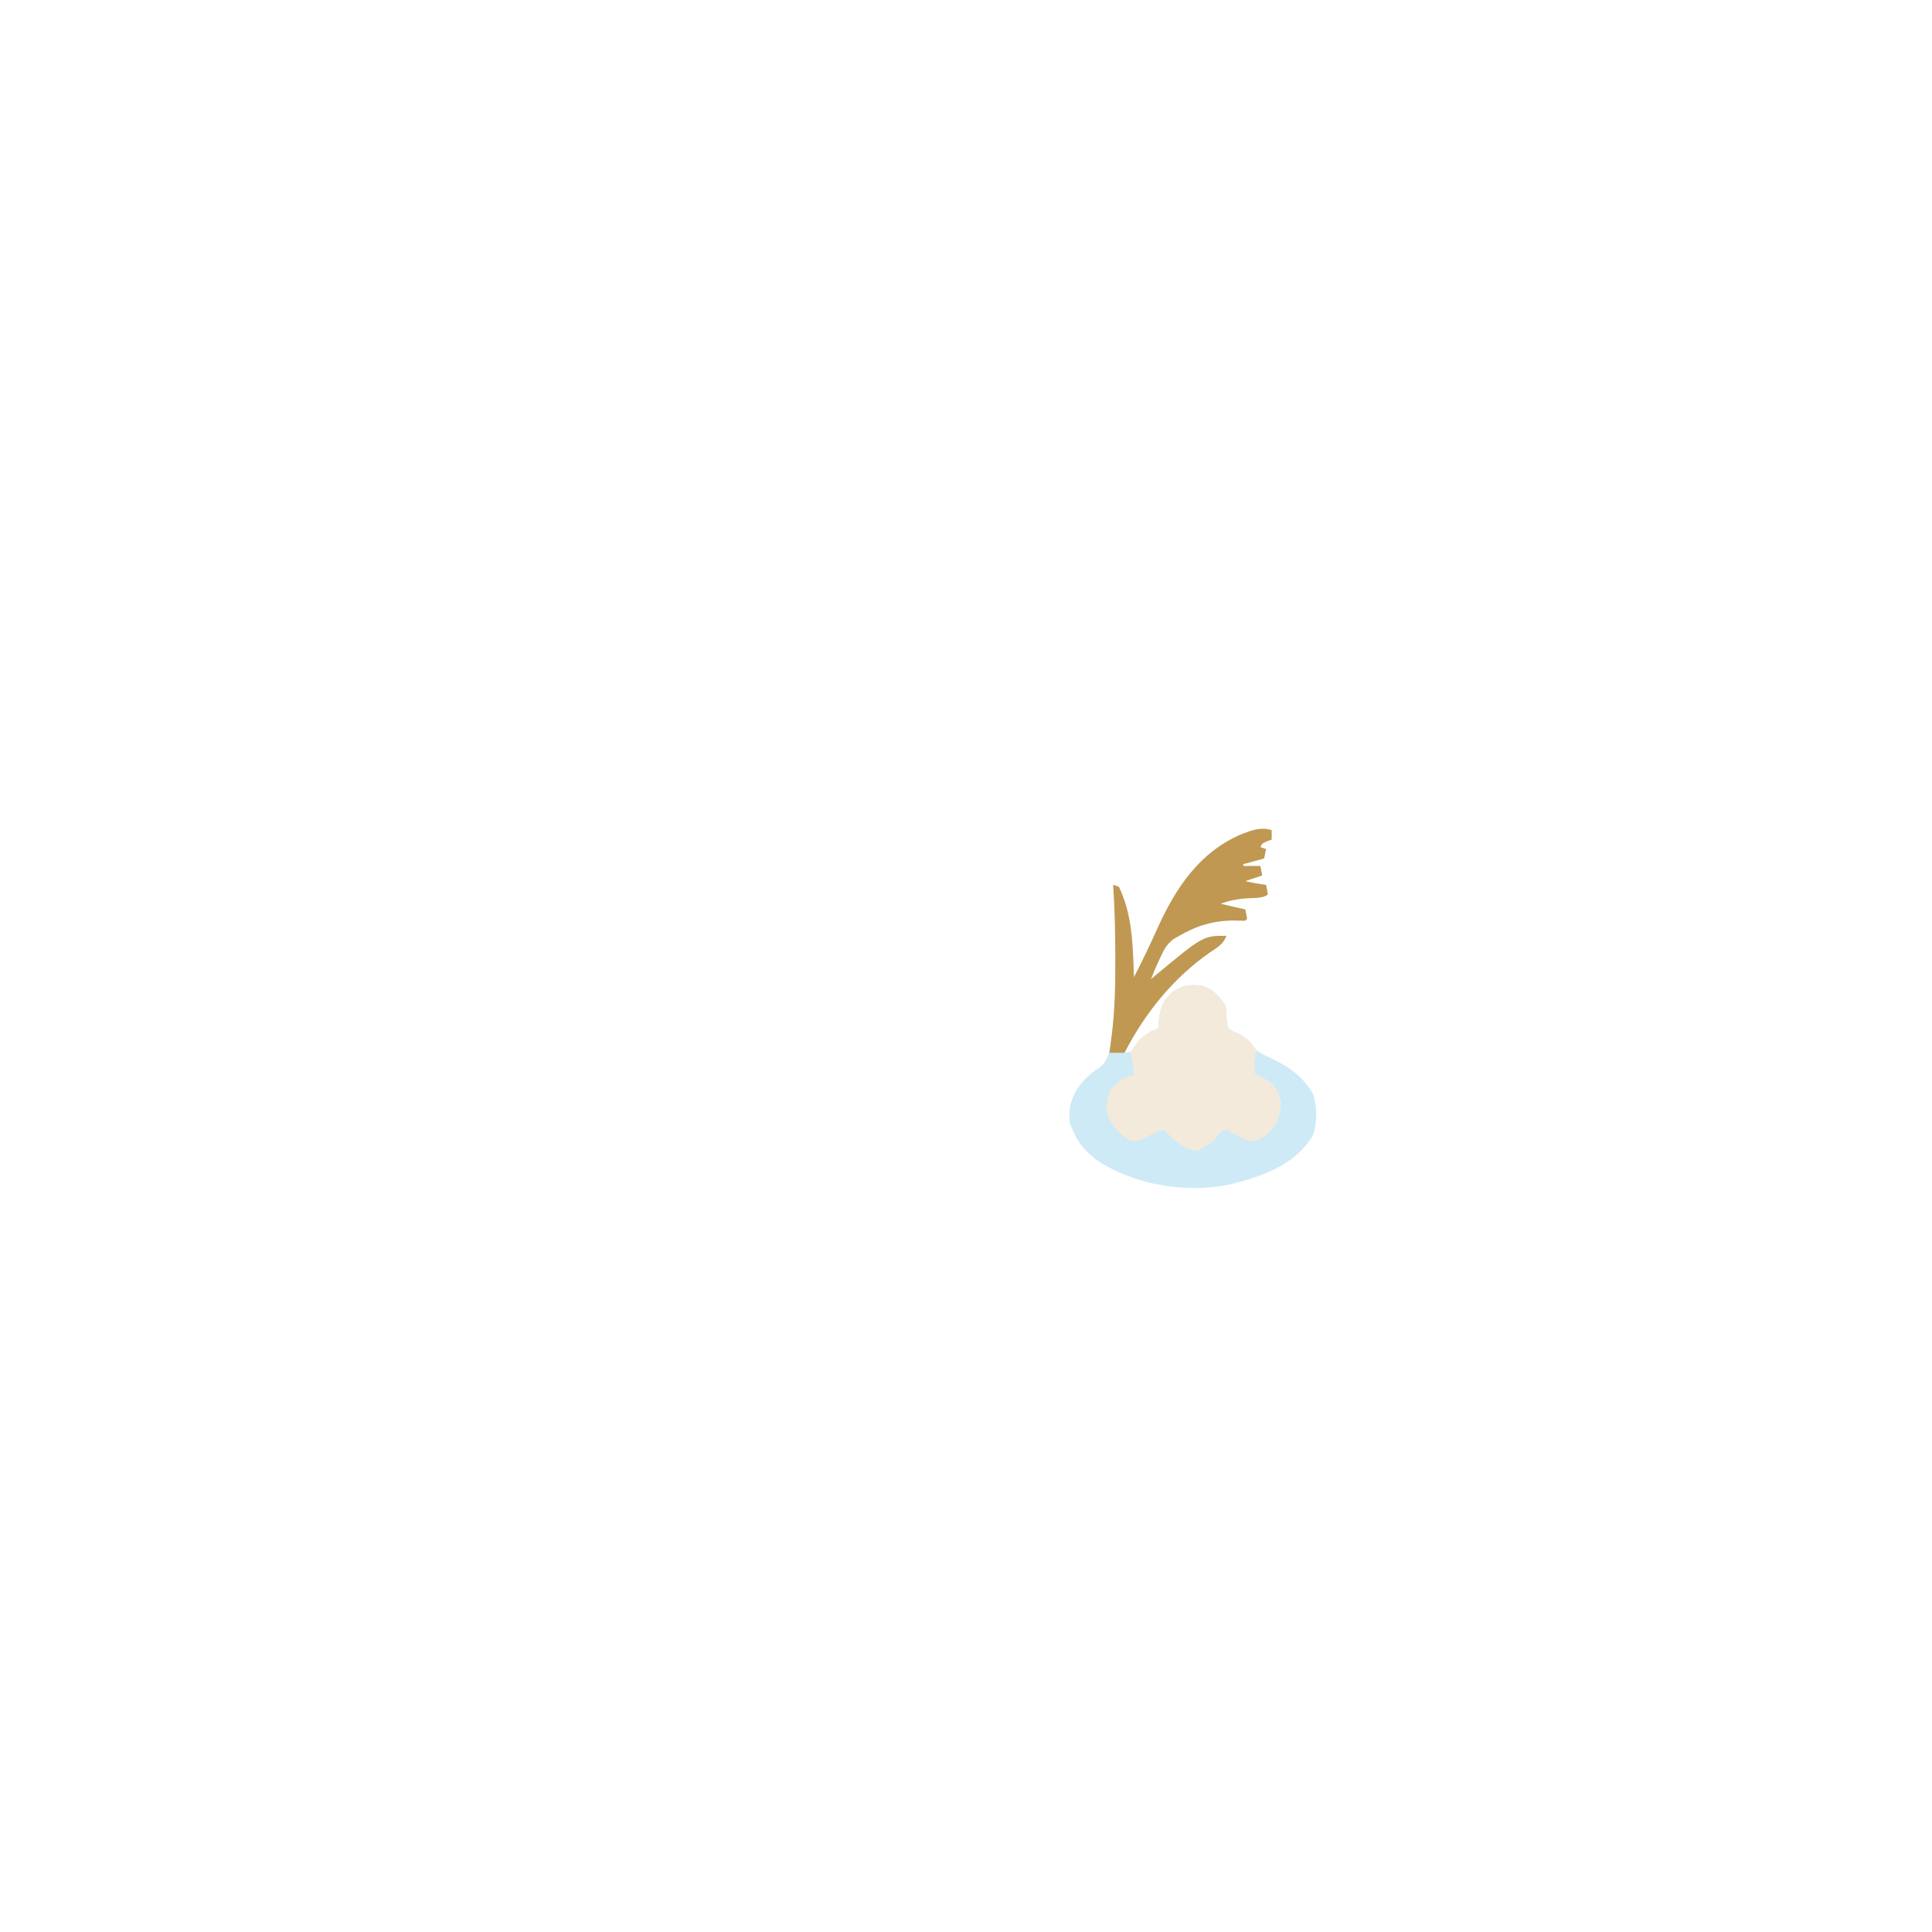
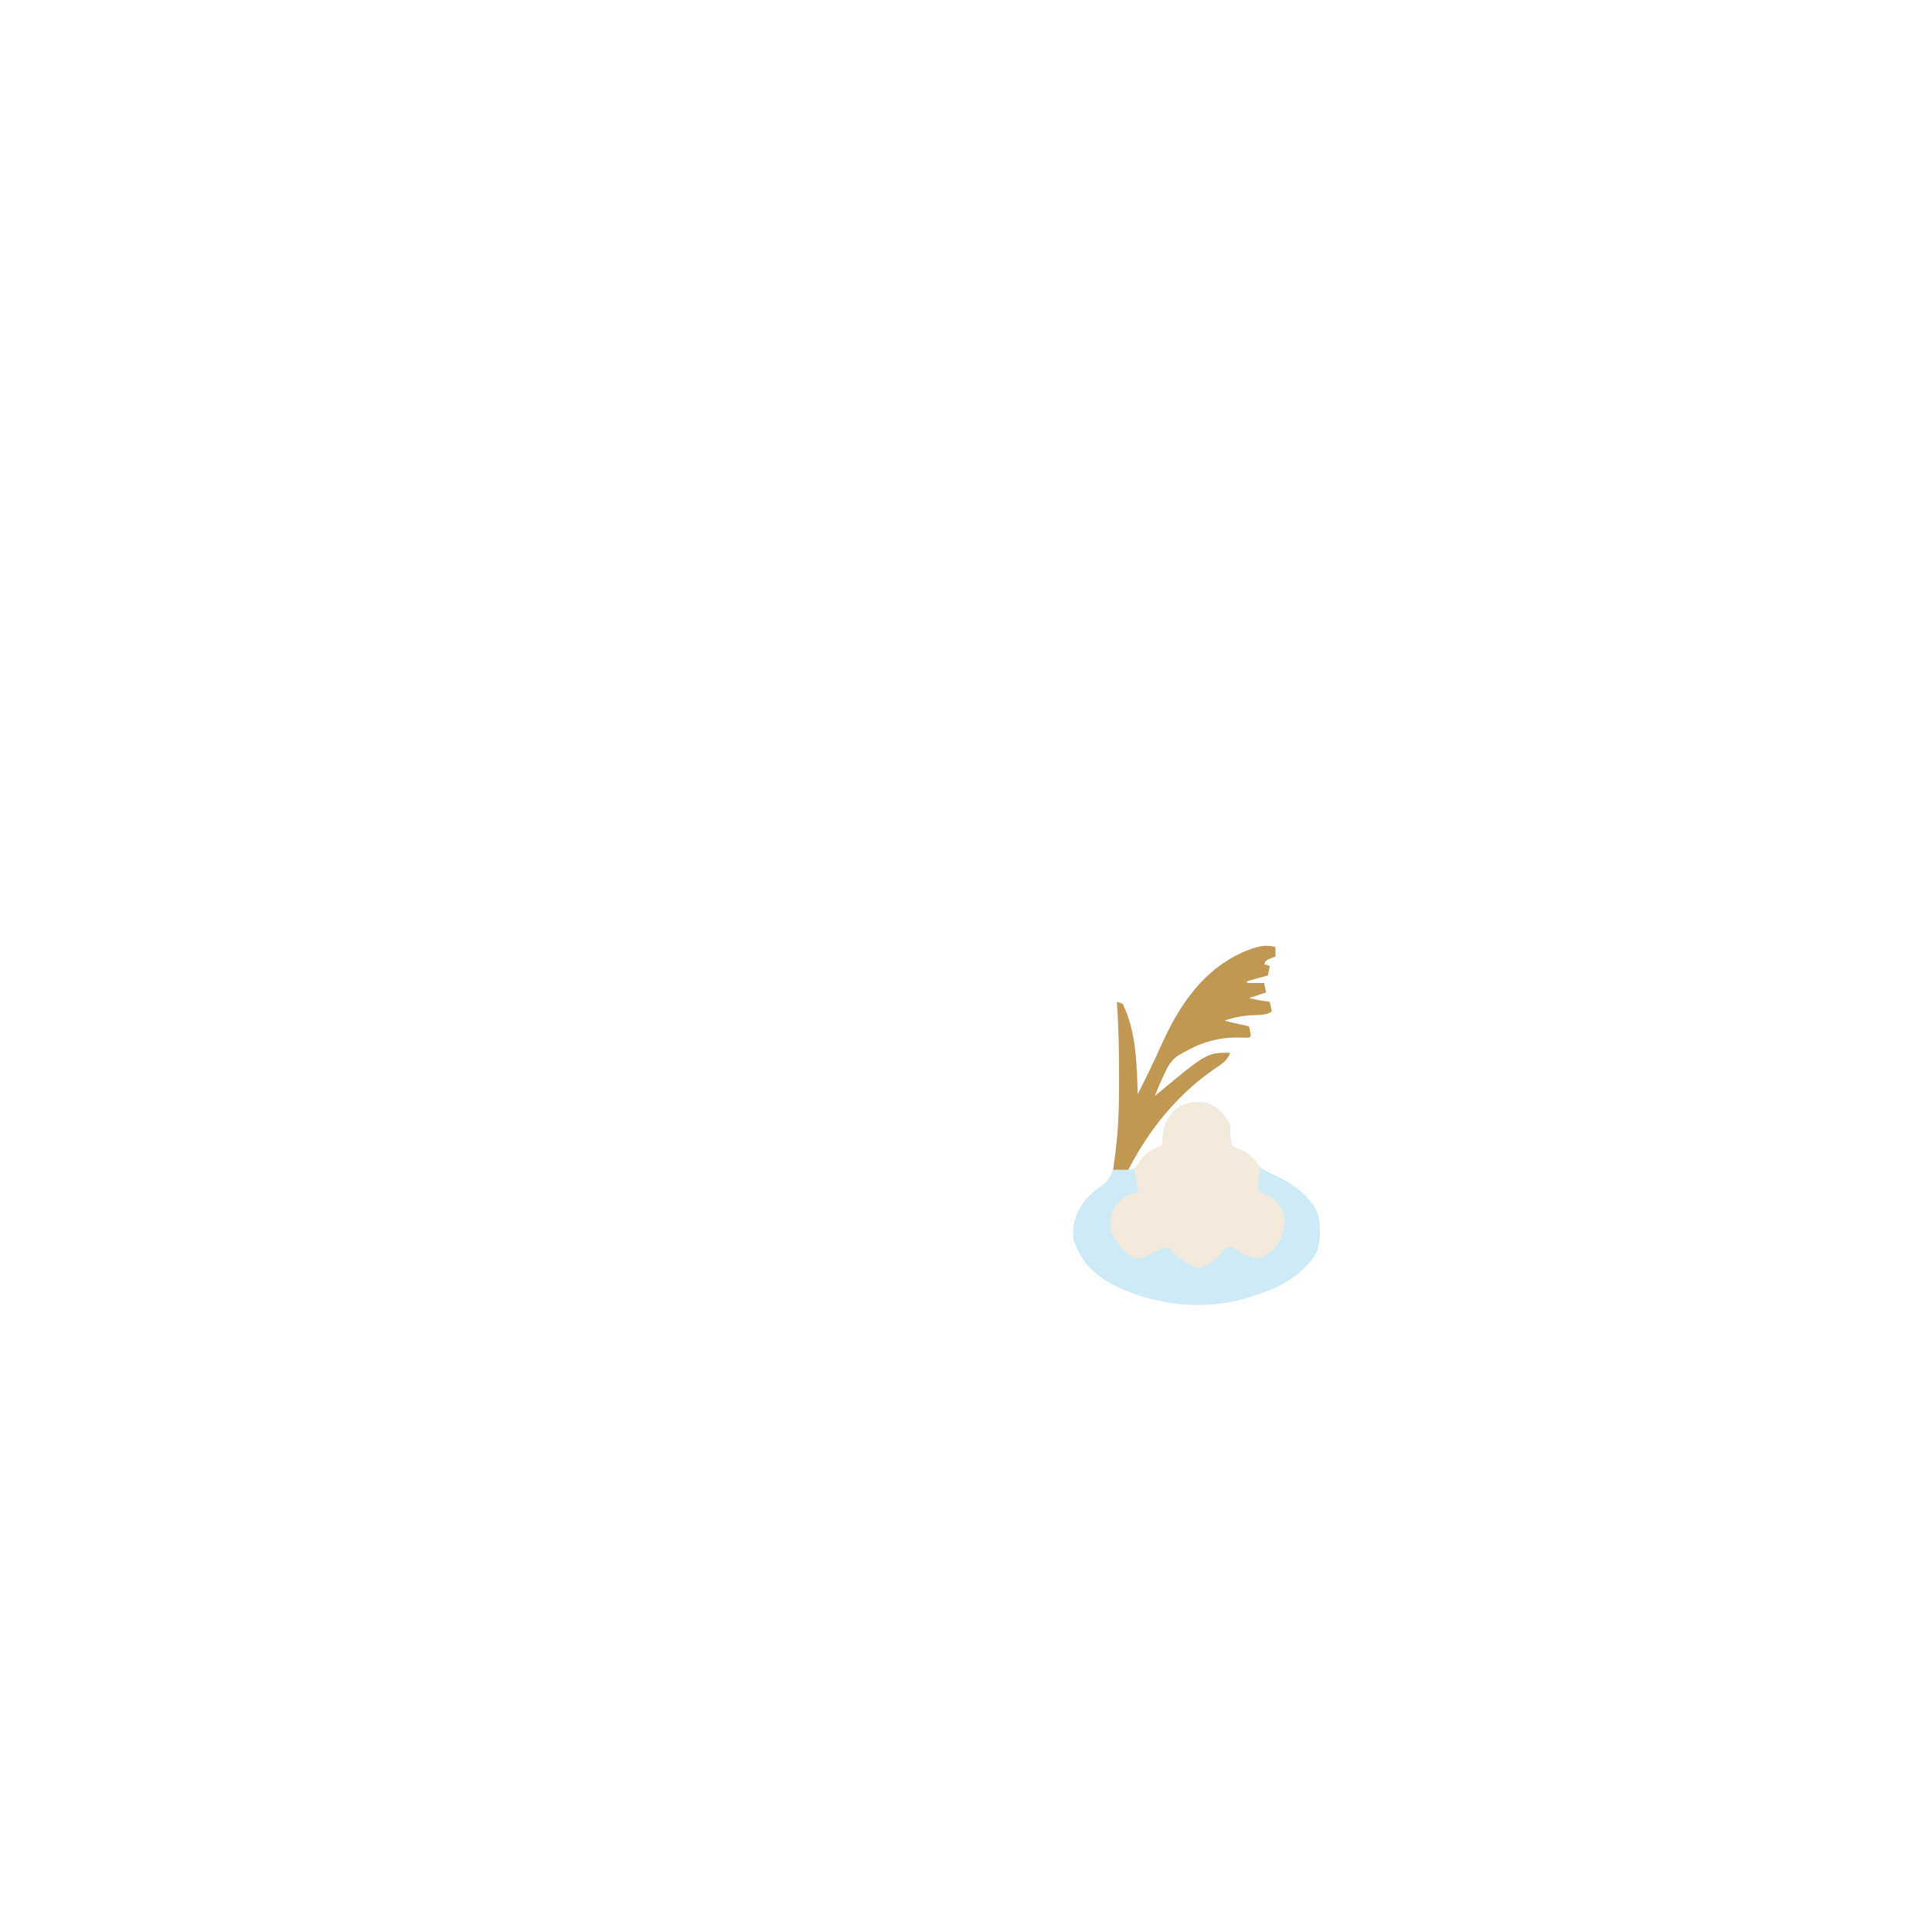
<svg xmlns="http://www.w3.org/2000/svg" viewBox="0 0 1024 1024" width="1024" height="1024">
-   <path fill="#CEEAF7" d="M 674 440 C 674 441.65 674 443.3 674 445 C 673.2 445.29 672.39 445.58 671.56 445.88 C 669 447 669 447 668 449 C 668.99 449.33 669.98 449.66 671 450 C 670.67 451.65 670.34 453.3 670 455 C 666.37 455.99 662.74 456.98 659 458 C 659 458.33 659 458.66 659 459 C 661.97 459 664.94 459 668 459 C 668.16 459.82 668.16 459.82 669 464 C 666.03 464.99 663.06 465.98 660 467 C 663.67 467.92 667.25 468.5 671 469 C 671.38 470.66 671.71 472.32 672 474 C 669.62 476.38 663.26 475.85 659.88 476.16 C 655.32 476.62 651.31 477.34 647 479 C 649.91 479.74 652.82 480.42 655.75 481.06 C 656.55 481.24 657.35 481.42 658.17 481.6 C 658.78 481.73 659.38 481.86 660 482 C 660.38 483.66 660.71 485.32 661 487 C 660.67 487.33 660.34 487.66 660 488 C 658.06 487.99 656.12 487.94 654.19 487.88 C 643.44 487.82 634.24 490.58 625 496 C 623.99 496.57 622.98 497.14 621.95 497.73 C 618.53 500.36 616.97 503.1 615.25 506.94 C 614.96 507.55 614.67 508.15 614.37 508.78 C 612.78 512.14 611.34 515.54 610 519 C 610.68 518.43 611.36 517.86 612.05 517.28 C 637.7 496 637.7 496 650 496 C 648.49 500.31 645.26 502.15 641.62 504.56 C 621.95 518.17 606.93 536.78 596 558 C 597.88 557.68 597.88 557.68 600 557 C 601.36 555.02 602.69 553.02 604 551 C 607.16 548.08 610.01 546.52 614 545 C 614.01 544.64 614.01 544.64 614.08 542.8 C 614.52 535.29 615.78 531.05 621.38 525.75 C 626.54 522.3 630.77 521.59 636.82 522.46 C 642.39 523.84 645.78 527.47 649 532 C 650.28 534.57 650.04 536.51 650.06 539.38 C 650.31 542.39 650.31 542.39 651 545 C 652.86 546.55 654.58 547.17 656.85 548 C 659.42 549.2 660.34 550.47 662 552.75 C 665.35 556.92 669.06 558.74 673.81 560.94 C 683.04 565.23 691.01 570.89 696 580 C 698.16 586.47 698.37 596.11 695.5 602.44 C 685.87 617.82 668.7 623.52 652.06 627.75 C 628.8 632.54 602.87 628.31 582.7 615.88 C 574.78 610.35 570.04 604.11 567 595 C 566.05 587.22 567.98 581.17 572.54 574.87 C 575.49 571.32 578.38 568.68 582.25 566.19 C 587.82 562.2 588.35 555.91 589.42 549.47 C 589.75 546.88 589.99 544.29 590.19 541.69 C 590.27 540.69 590.35 539.7 590.43 538.67 C 592.03 515.59 591.55 492.07 590 469 C 590.99 469.33 591.98 469.66 593 470 C 600.32 485.03 600.43 501.64 601 518 C 605.25 509.72 609.3 501.39 613.09 492.9 C 622.87 471.05 635.49 451.65 658.43 441.97 C 663.7 439.99 668.39 438.25 674 440Z" />
-   <path fill="#F3EADB" d="M 642.31 524.75 C 645.55 527.46 648.1 530.21 650 534 C 650.02 535.79 650.04 537.58 650.06 539.37 C 650.31 542.39 650.31 542.39 651 545 C 652.84 546.54 654.54 547.16 656.78 547.98 C 660.76 549.81 663.9 553.18 666 557 C 665.69 559.52 665.69 559.52 665 562 C 664.96 564.33 664.95 566.67 665 569 C 665.3 569.16 665.3 569.16 666.86 569.95 C 667.67 570.38 668.48 570.81 669.31 571.25 C 670.11 571.67 670.91 572.09 671.74 572.52 C 676.07 575.36 677.85 579.02 679 584 C 678.89 590.44 677.31 595.14 673 600 C 670.19 602.49 667.68 604.15 664 605 C 659.06 604.05 655.14 601.76 651 599 C 649.06 599.06 649.06 599.06 647 600 C 646.44 600.74 645.88 601.49 645.31 602.25 C 642.22 605.93 638.51 608.33 634 610 C 628.24 609.36 623.11 605.16 619.25 601.13 C 618.88 600.77 618.88 600.77 617 599 C 614.42 599.27 612.59 600.21 610.26 601.37 C 602.33 605.33 602.33 605.33 598.58 604.39 C 593.32 601.19 589.42 596.65 587 591 C 586.3 586.06 586.44 582.11 588.69 577.63 C 592.41 573.4 595.27 570.65 601 570 C 600.86 568.56 600.71 567.12 600.56 565.69 C 600.48 564.89 600.4 564.09 600.31 563.26 C 600 561 600 561 599 558 C 600.07 556.06 600.07 556.06 601.69 554 C 602.2 553.32 602.72 552.64 603.26 551.94 C 606.41 548.42 609.57 546.6 614 545 C 614.02 544.28 614.05 543.55 614.08 542.8 C 614.52 535.29 615.77 531.05 621.37 525.75 C 628.24 521.17 635.06 520.92 642.31 524.75Z" />
-   <path fill="#C19851" d="M 674 440 C 674 441.65 674 443.3 674 445 C 673.2 445.29 672.39 445.58 671.56 445.88 C 669 447 669 447 668 449 C 668.99 449.33 669.98 449.66 671 450 C 670.67 451.65 670.34 453.3 670 455 C 666.37 455.99 662.74 456.98 659 458 C 659 458.33 659 458.66 659 459 C 661.97 459 664.94 459 668 459 C 668.16 459.82 668.16 459.82 669 464 C 666.03 464.99 663.06 465.98 660 467 C 663.67 467.92 667.25 468.5 671 469 C 671.38 470.66 671.71 472.32 672 474 C 669.62 476.38 663.26 475.85 659.88 476.16 C 655.32 476.62 651.31 477.34 647 479 C 649.91 479.74 652.82 480.42 655.75 481.06 C 656.55 481.24 657.35 481.42 658.17 481.6 C 658.78 481.73 659.38 481.86 660 482 C 660.38 483.66 660.71 485.32 661 487 C 660.67 487.33 660.34 487.66 660 488 C 658.06 487.99 656.12 487.94 654.19 487.88 C 643.44 487.82 634.24 490.58 625 496 C 623.99 496.57 622.98 497.14 621.95 497.73 C 618.53 500.36 616.97 503.1 615.25 506.94 C 614.96 507.55 614.67 508.15 614.37 508.78 C 612.78 512.14 611.34 515.54 610 519 C 610.68 518.43 611.36 517.86 612.05 517.28 C 637.7 496 637.7 496 650 496 C 648.49 500.31 645.26 502.15 641.62 504.56 C 621.95 518.17 606.93 536.78 596 558 C 593.36 558 590.72 558 588 558 C 588.07 557.5 588.07 557.5 588.4 554.99 C 588.58 553.62 588.76 552.25 588.94 550.88 C 589.02 550.23 589.11 549.58 589.2 548.92 C 590.89 535.77 591.17 522.67 591.12 509.44 C 591.12 508.61 591.12 507.78 591.12 506.92 C 591.11 494.26 590.85 481.64 590 469 C 590.99 469.33 591.98 469.66 593 470 C 600.32 485.03 600.43 501.64 601 518 C 605.25 509.72 609.3 501.39 613.09 492.9 C 622.87 471.05 635.49 451.65 658.43 441.97 C 663.7 439.99 668.39 438.25 674 440Z" />
+   <path fill="#CEEAF7" d="M 676 502 C 676 503.65 676 505.3 676 507 C 675.2 507.29 674.39 507.58 673.56 507.88 C 671 509 671 509 670 511 C 670.99 511.33 671.98 511.66 673 512 C 672.67 513.65 672.34 515.3 672 517 C 668.37 517.99 664.74 518.98 661 520 C 661 520.33 661 520.66 661 521 C 663.97 521 666.94 521 670 521 C 670.16 521.83 670.16 521.83 671 526 C 668.03 526.99 665.06 527.98 662 529 C 665.67 529.92 669.25 530.5 673 531 C 673.38 532.66 673.71 534.32 674 536 C 671.62 538.38 665.26 537.85 661.88 538.16 C 657.32 538.62 653.31 539.34 649 541 C 651.91 541.74 654.82 542.42 657.75 543.06 C 658.55 543.24 659.35 543.42 660.17 543.6 C 660.78 543.73 661.38 543.86 662 544 C 662.38 545.66 662.71 547.32 663 549 C 662.67 549.33 662.34 549.66 662 550 C 660.06 549.99 658.12 549.94 656.19 549.88 C 645.44 549.82 636.24 552.58 627 558 C 625.99 558.57 624.98 559.14 623.95 559.73 C 620.53 562.36 618.97 565.1 617.25 568.94 C 616.96 569.55 616.67 570.15 616.37 570.78 C 614.78 574.14 613.34 577.54 612 581 C 612.68 580.43 613.36 579.86 614.05 579.28 C 639.7 558 639.7 558 652 558 C 650.49 562.31 647.26 564.15 643.62 566.56 C 623.95 580.17 608.93 598.78 598 620 C 599.88 619.68 599.88 619.68 602 619 C 603.36 617.02 604.69 615.02 606 613 C 609.16 610.08 612.01 608.52 616 607 C 616.01 606.64 616.01 606.64 616.08 604.8 C 616.52 597.29 617.78 593.05 623.38 587.75 C 628.54 584.3 632.77 583.59 638.82 584.46 C 644.39 585.84 647.78 589.47 651 594 C 652.28 596.57 652.04 598.51 652.06 601.38 C 652.31 604.39 652.31 604.39 653 607 C 654.86 608.55 656.58 609.17 658.85 610 C 661.42 611.2 662.34 612.47 664 614.75 C 667.35 618.92 671.06 620.74 675.81 622.94 C 685.04 627.23 693.01 632.89 698 642 C 700.16 648.47 700.37 658.11 697.5 664.44 C 687.87 679.82 670.7 685.52 654.06 689.75 C 630.8 694.54 604.87 690.31 584.7 677.88 C 576.78 672.35 572.04 666.11 569 657 C 568.05 649.22 569.98 643.17 574.54 636.87 C 577.49 633.32 580.38 630.68 584.25 628.19 C 589.82 624.2 590.35 617.91 591.42 611.47 C 591.75 608.88 591.99 606.29 592.19 603.69 C 592.27 602.69 592.35 601.7 592.43 600.67 C 594.03 577.59 593.55 554.07 592 531 C 592.99 531.33 593.98 531.66 595 532 C 602.32 547.03 602.43 563.64 603 580 C 607.25 571.72 611.3 563.39 615.09 554.9 C 624.87 533.05 637.49 513.65 660.43 503.97 C 665.7 501.99 670.39 500.25 676 502Z" />
+   <path fill="#F3EADB" d="M 644.31 586.75 C 647.55 589.46 650.1 592.21 652 596 C 652.02 597.79 652.04 599.58 652.06 601.37 C 652.31 604.39 652.31 604.39 653 607 C 654.84 608.54 656.54 609.16 658.78 609.98 C 662.76 611.81 665.9 615.18 668 619 C 667.69 621.52 667.69 621.52 667 624 C 666.96 626.33 666.95 628.67 667 631 C 667.3 631.16 667.3 631.16 668.86 631.95 C 669.67 632.38 670.48 632.81 671.31 633.25 C 672.11 633.67 672.91 634.09 673.74 634.52 C 678.07 637.36 679.85 641.02 681 646 C 680.89 652.44 679.31 657.14 675 662 C 672.19 664.49 669.68 666.15 666 667 C 661.06 666.05 657.14 663.76 653 661 C 651.06 661.06 651.06 661.06 649 662 C 648.44 662.74 647.88 663.49 647.31 664.25 C 644.22 667.93 640.51 670.33 636 672 C 630.24 671.36 625.11 667.16 621.25 663.13 C 620.88 662.77 620.88 662.77 619 661 C 616.42 661.27 614.59 662.21 612.26 663.37 C 604.33 667.33 604.33 667.33 600.58 666.39 C 595.32 663.19 591.42 658.65 589 653 C 588.3 648.06 588.44 644.11 590.69 639.63 C 594.41 635.4 597.27 632.65 603 632 C 602.86 630.56 602.71 629.12 602.56 627.69 C 602.48 626.89 602.4 626.09 602.31 625.26 C 602 623 602 623 601 620 C 602.07 618.06 602.07 618.06 603.69 616 C 604.2 615.32 604.72 614.64 605.26 613.94 C 608.41 610.42 611.57 608.6 616 607 C 616.02 606.28 616.05 605.55 616.08 604.8 C 616.52 597.29 617.77 593.05 623.37 587.75 C 630.24 583.17 637.06 582.92 644.31 586.75Z" />
+   <path fill="#C19851" d="M 676 502 C 676 503.65 676 505.3 676 507 C 675.2 507.29 674.39 507.58 673.56 507.88 C 671 509 671 509 670 511 C 670.99 511.33 671.98 511.66 673 512 C 672.67 513.65 672.34 515.3 672 517 C 668.37 517.99 664.74 518.98 661 520 C 661 520.33 661 520.66 661 521 C 663.97 521 666.94 521 670 521 C 670.16 521.83 670.16 521.83 671 526 C 668.03 526.99 665.06 527.98 662 529 C 665.67 529.92 669.25 530.5 673 531 C 673.38 532.66 673.71 534.32 674 536 C 671.62 538.38 665.26 537.85 661.88 538.16 C 657.32 538.62 653.31 539.34 649 541 C 651.91 541.74 654.82 542.42 657.75 543.06 C 658.55 543.24 659.35 543.42 660.17 543.6 C 660.78 543.73 661.38 543.86 662 544 C 662.38 545.66 662.71 547.32 663 549 C 662.67 549.33 662.34 549.66 662 550 C 660.06 549.99 658.12 549.94 656.19 549.88 C 645.44 549.82 636.24 552.58 627 558 C 625.99 558.57 624.98 559.14 623.95 559.73 C 620.53 562.36 618.97 565.1 617.25 568.94 C 616.96 569.55 616.67 570.15 616.37 570.78 C 614.78 574.14 613.34 577.54 612 581 C 612.68 580.43 613.36 579.86 614.05 579.28 C 639.7 558 639.7 558 652 558 C 650.49 562.31 647.26 564.15 643.62 566.56 C 623.95 580.17 608.93 598.78 598 620 C 595.36 620 592.72 620 590 620 C 590.07 619.5 590.07 619.5 590.4 616.99 C 590.58 615.62 590.76 614.25 590.94 612.88 C 591.02 612.23 591.11 611.58 591.2 610.92 C 592.89 597.77 593.17 584.67 593.12 571.44 C 593.12 570.61 593.12 569.78 593.12 568.92 C 593.11 556.26 592.85 543.64 592 531 C 592.99 531.33 593.98 531.66 595 532 C 602.32 547.03 602.43 563.64 603 580 C 607.25 571.72 611.3 563.39 615.09 554.9 C 624.87 533.05 637.49 513.65 660.43 503.97 C 665.7 501.99 670.39 500.25 676 502Z" />
</svg>
